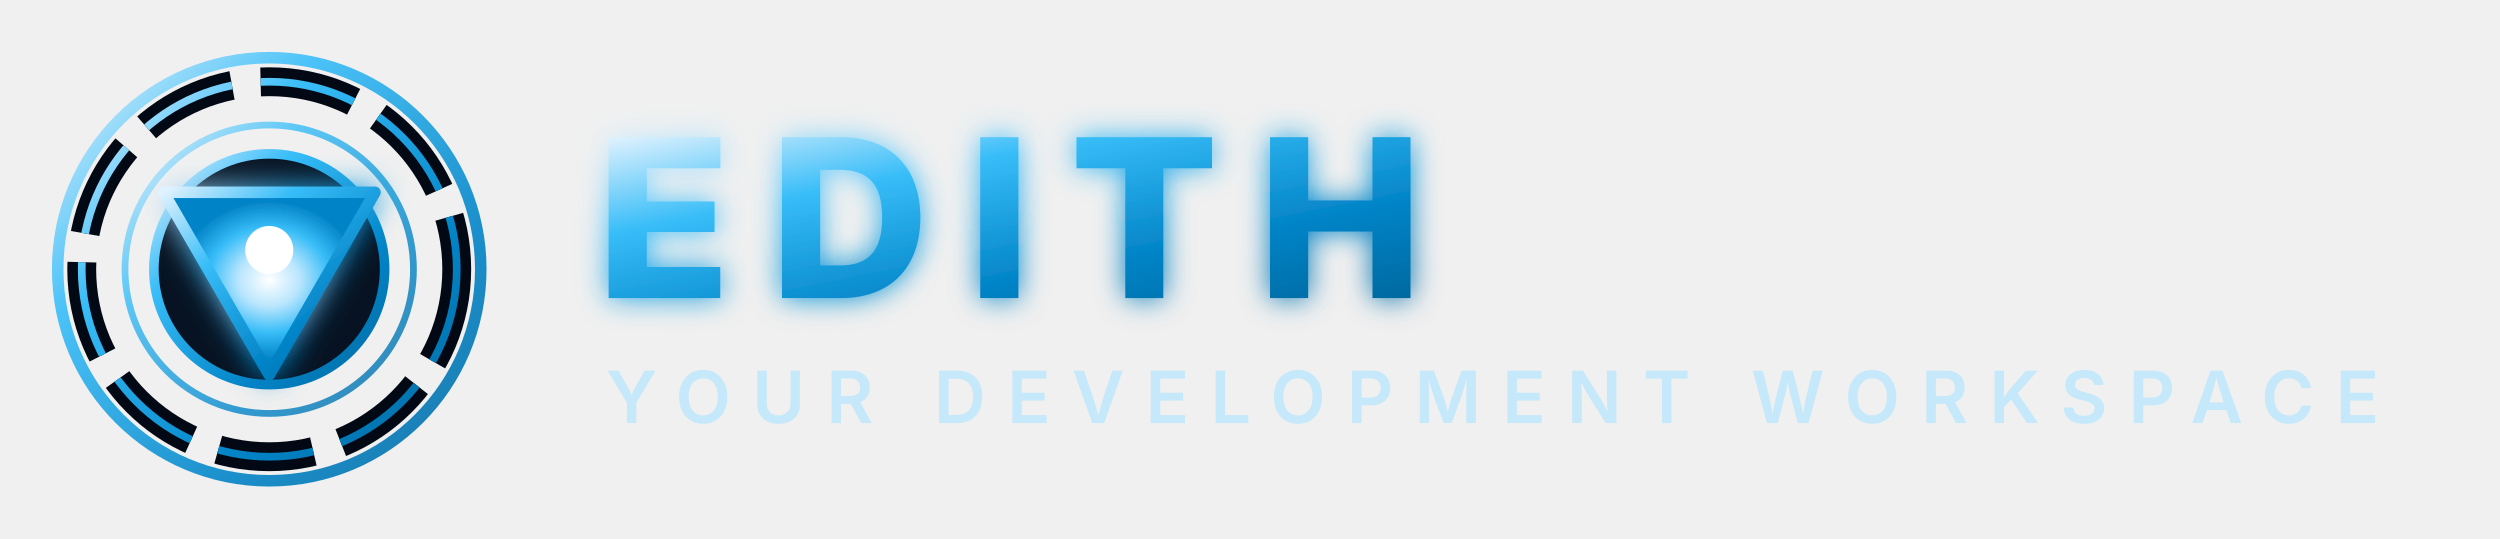
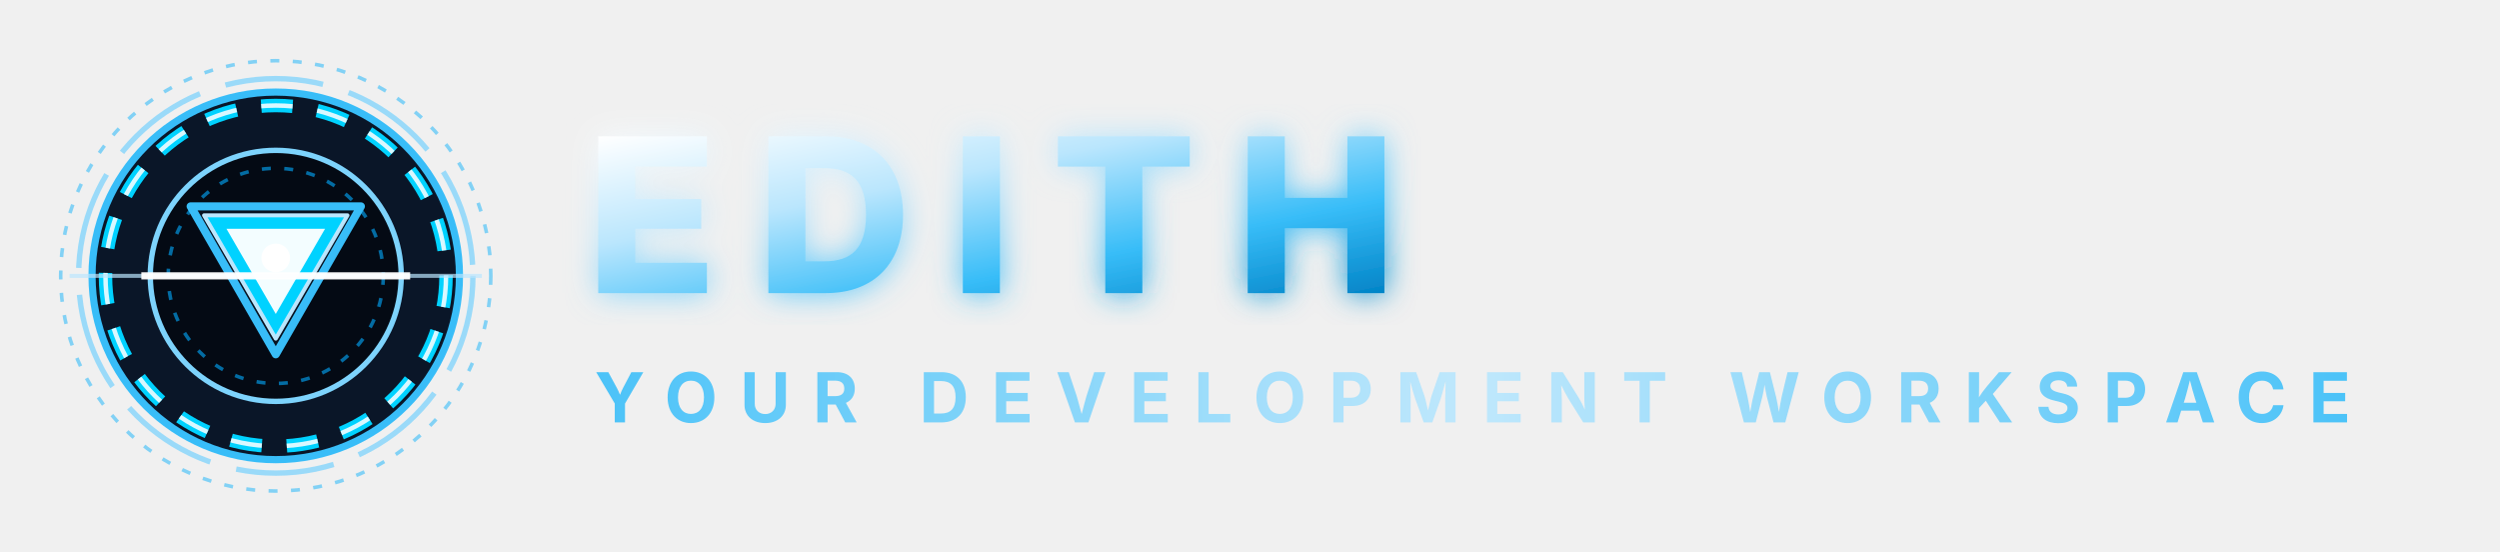
- <svg xmlns="http://www.w3.org/2000/svg" viewBox="0 0 260 56" fill="none">
+ <svg xmlns="http://www.w3.org/2000/svg" viewBox="0 0 290 64" fill="none">
  <defs>
-     <linearGradient id="edithLogoCyan" x1="0%" y1="0%" x2="100%" y2="100%">
-       <stop offset="0%" stop-color="#E0F2FE" />
-       <stop offset="30%" stop-color="#38BDF8" />
-       <stop offset="70%" stop-color="#0284C7" />
-       <stop offset="100%" stop-color="#0369A1" />
+     <linearGradient id="edithWordmarkGrad" x1="0%" y1="0%" x2="100%" y2="100%">
+       <stop offset="0%" stop-color="#FFFFFF" />
+       <stop offset="35%" stop-color="#BAE6FD" />
+       <stop offset="70%" stop-color="#38BDF8" />
+       <stop offset="100%" stop-color="#0284C7" />
    </linearGradient>
-     <radialGradient id="edithLogoPlasma" cx="50%" cy="48%" r="48%">
-       <stop offset="0%" stop-color="#FFFFFF" />
-       <stop offset="30%" stop-color="#BAE6FD" />
-       <stop offset="60%" stop-color="#38BDF8" />
-       <stop offset="90%" stop-color="#0284C7" />
-     </radialGradient>
+     <linearGradient id="edithSubGrad" x1="0%" y1="0%" x2="100%" y2="0%">
+       <stop offset="0%" stop-color="#38BDF8" />
+       <stop offset="50%" stop-color="#BAE6FD" />
+       <stop offset="100%" stop-color="#38BDF8" />
+     </linearGradient>
    <filter id="edithLogoGlow" x="-20%" y="-20%" width="140%" height="140%">
-       <feGaussianBlur stdDeviation="1.5" result="blur" />
-       <feComposite in="SourceGraphic" in2="blur" operator="over" />
+       <feGaussianBlur stdDeviation="1.8" result="blur" />
+       <feMerge>
+         <feMergeNode in="blur" />
+         <feMergeNode in="SourceGraphic" />
+       </feMerge>
    </filter>
  </defs>
-   <g>
-     <circle cx="28" cy="28" r="22" stroke="url(#edithLogoCyan)" stroke-width="1.2" fill="none" opacity="0.9" />
-     <circle cx="28" cy="28" r="19.5" stroke="#030914" stroke-width="3" fill="none" stroke-dasharray="10 3" />
-     <circle cx="28" cy="28" r="19.5" stroke="url(#edithLogoCyan)" stroke-width="0.8" fill="none" stroke-dasharray="10 3" />
-     <circle cx="28" cy="28" r="15" stroke="url(#edithLogoCyan)" stroke-width="0.7" opacity="0.8" />
-     <circle cx="28" cy="28" r="12" fill="#071322" stroke="url(#edithLogoCyan)" stroke-width="1" />
-     <g filter="url(#edithLogoGlow)">
-       <polygon points="17,20 39,20 28,39" fill="url(#edithLogoPlasma)" stroke="url(#edithLogoCyan)" stroke-width="1.2" stroke-linejoin="round" />
-       <circle cx="28" cy="26" r="2.5" fill="#FFFFFF" />
-     </g>
+   <g transform="translate(6, 6) scale(0.52)">
+     <circle cx="50" cy="50" r="48" stroke="#38BDF8" stroke-width="0.8" stroke-dasharray="2 3" opacity="0.6" fill="none" />
+     <circle cx="50" cy="50" r="44" stroke="#7DD3FC" stroke-width="1.2" stroke-dasharray="22 6" opacity="0.75" fill="none" />
+     <circle cx="50" cy="50" r="41" fill="#0A1628" stroke="#38BDF8" stroke-width="1.6" />
+     <circle cx="50" cy="50" r="38" stroke="#00D2FF" stroke-width="3" stroke-dasharray="7 5.56" fill="none" />
+     <circle cx="50" cy="50" r="38" stroke="#FFFFFF" stroke-width="1" stroke-dasharray="7 5.56" fill="none" opacity="0.85" />
+     <circle cx="50" cy="50" r="28" fill="#040A14" stroke="#7DD3FC" stroke-width="1.2" />
+     <circle cx="50" cy="50" r="24" stroke="#0284C7" stroke-width="0.8" stroke-dasharray="2 3" fill="none" opacity="0.8" />
+     <polygon points="31,34.5 69,34.5 50,67.5" fill="#071221" stroke="#38BDF8" stroke-width="1.8" stroke-linejoin="round" />
+     <polygon points="34,36.5 66,36.5 50,64" fill="#00D2FF" stroke="#BAE6FD" stroke-width="0.9" stroke-linejoin="round" />
+     <polygon points="39,39.5 61,39.5 50,58.5" fill="#FFFFFF" opacity="0.95" />
+     <circle cx="50" cy="46" r="3.2" fill="#FFFFFF" />
+     <line x1="4" y1="50" x2="96" y2="50" stroke="#BAE6FD" stroke-width="0.9" opacity="0.7" />
+     <line x1="20" y1="50" x2="80" y2="50" stroke="#FFFFFF" stroke-width="1.6" opacity="0.95" />
  </g>
-   <text x="62" y="31" fill="url(#edithLogoCyan)" filter="url(#edithLogoGlow)" font-family="'Poppins', 'Inter', -apple-system, sans-serif" font-size="23" font-weight="800" letter-spacing="4">
+   <text x="68" y="34" fill="url(#edithWordmarkGrad)" filter="url(#edithLogoGlow)" font-family="'Michroma', 'Syncopate', -apple-system, BlinkMacSystemFont, sans-serif" font-size="25" font-weight="800" letter-spacing="4.5">
    EDITH
  </text>
-   <text x="63" y="44" fill="#BAE6FD" opacity="0.8" font-family="'Poppins', 'Inter', sans-serif" font-size="7.5" font-weight="600" letter-spacing="2.2">
+   <text x="69" y="49" fill="url(#edithSubGrad)" opacity="0.9" font-family="'Inter', -apple-system, sans-serif" font-size="8" font-weight="700" letter-spacing="2.6">
    YOUR DEVELOPMENT WORKSPACE
  </text>
</svg>
